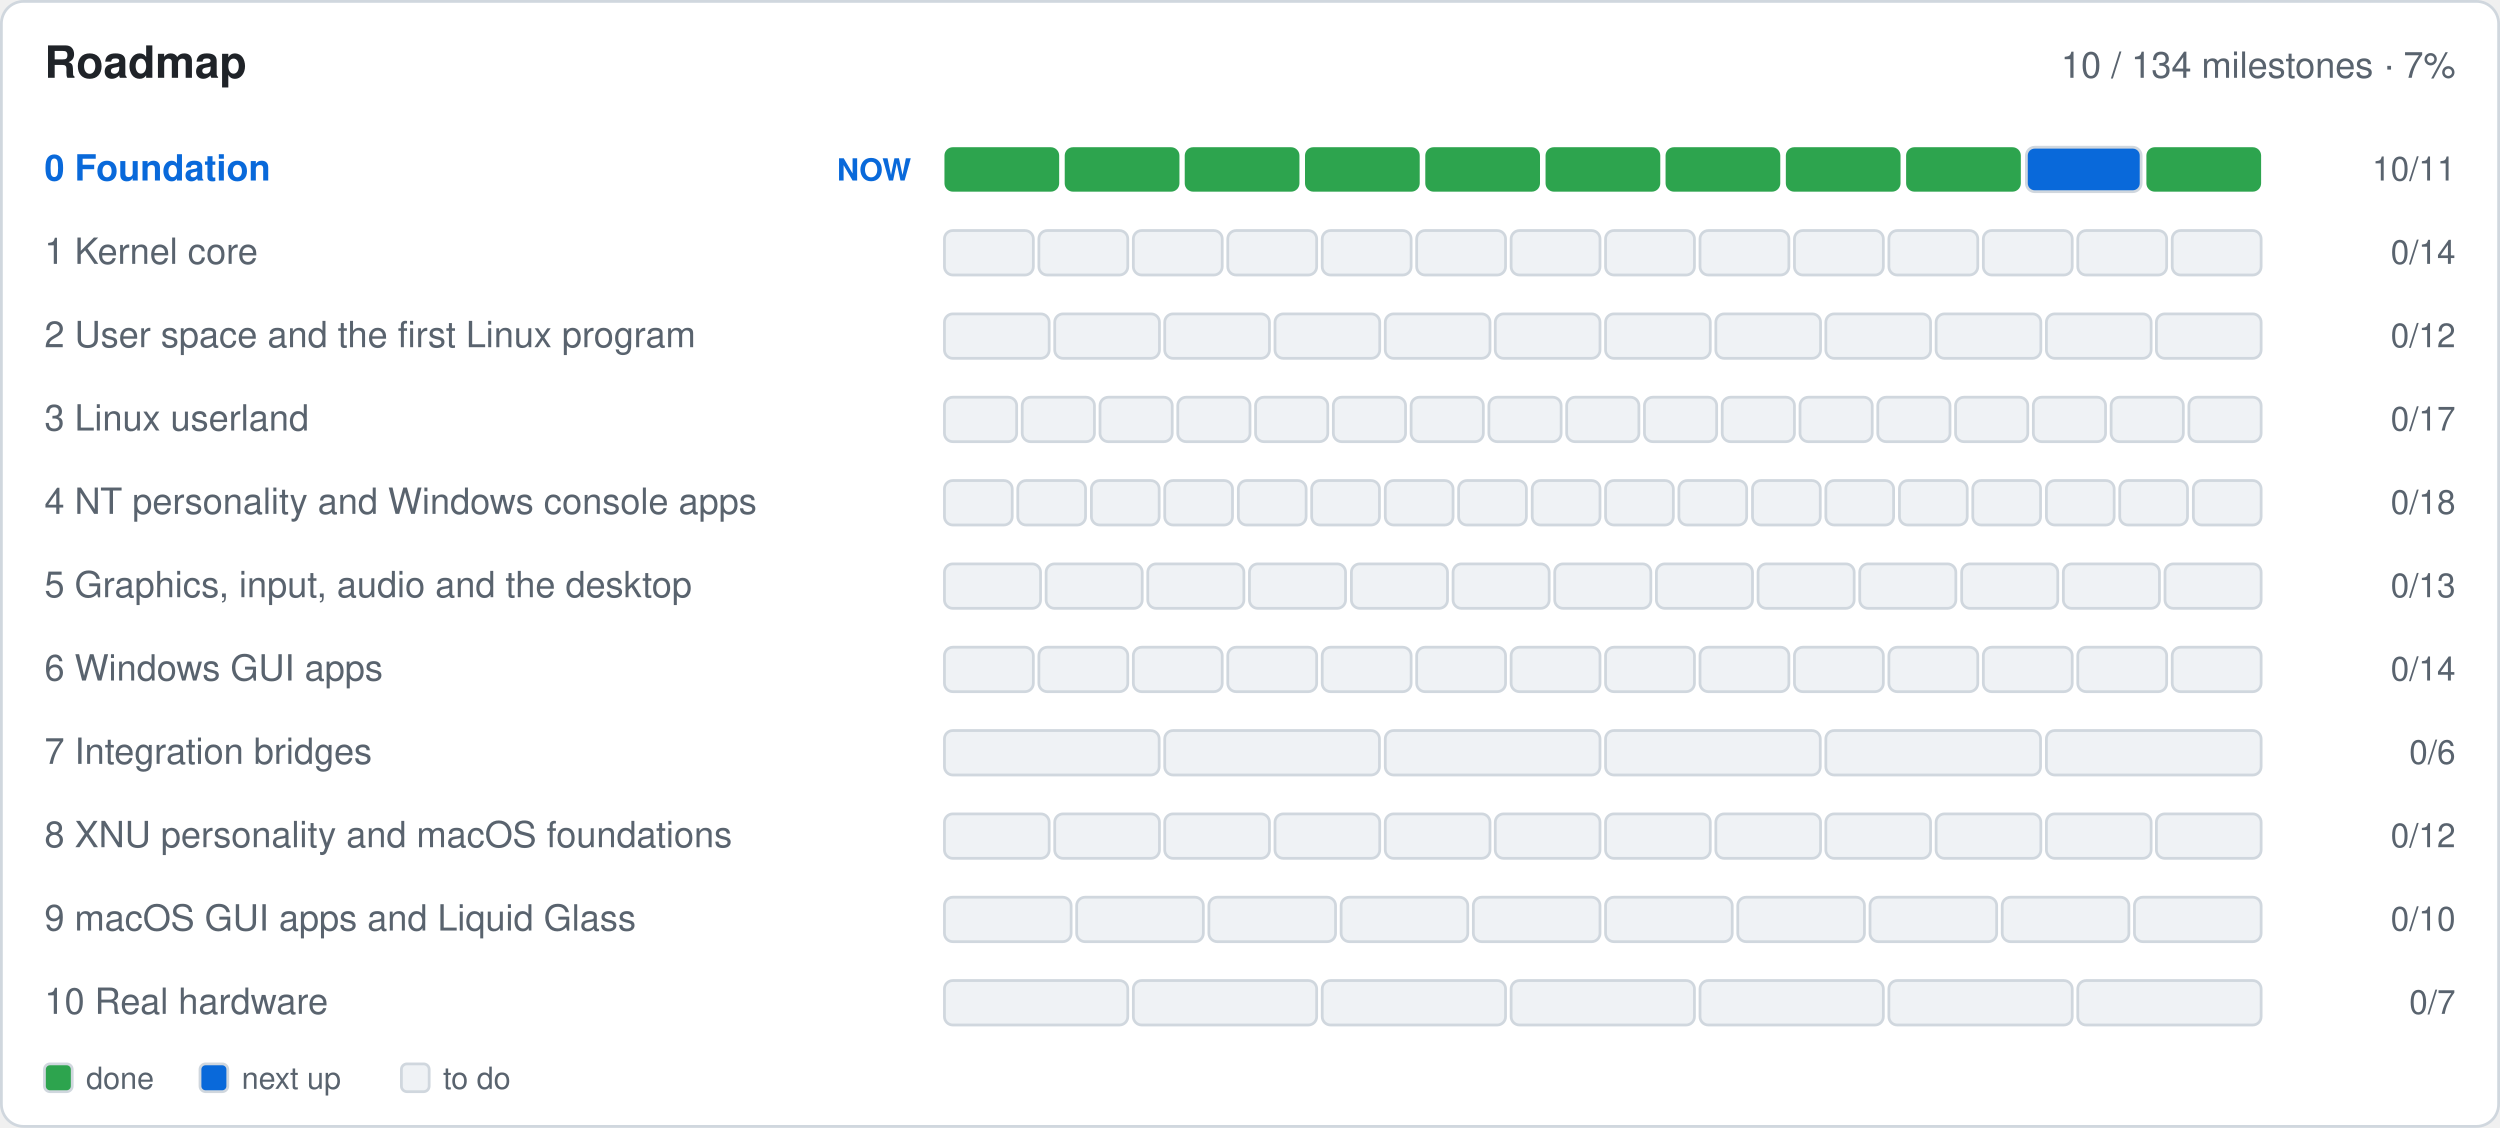
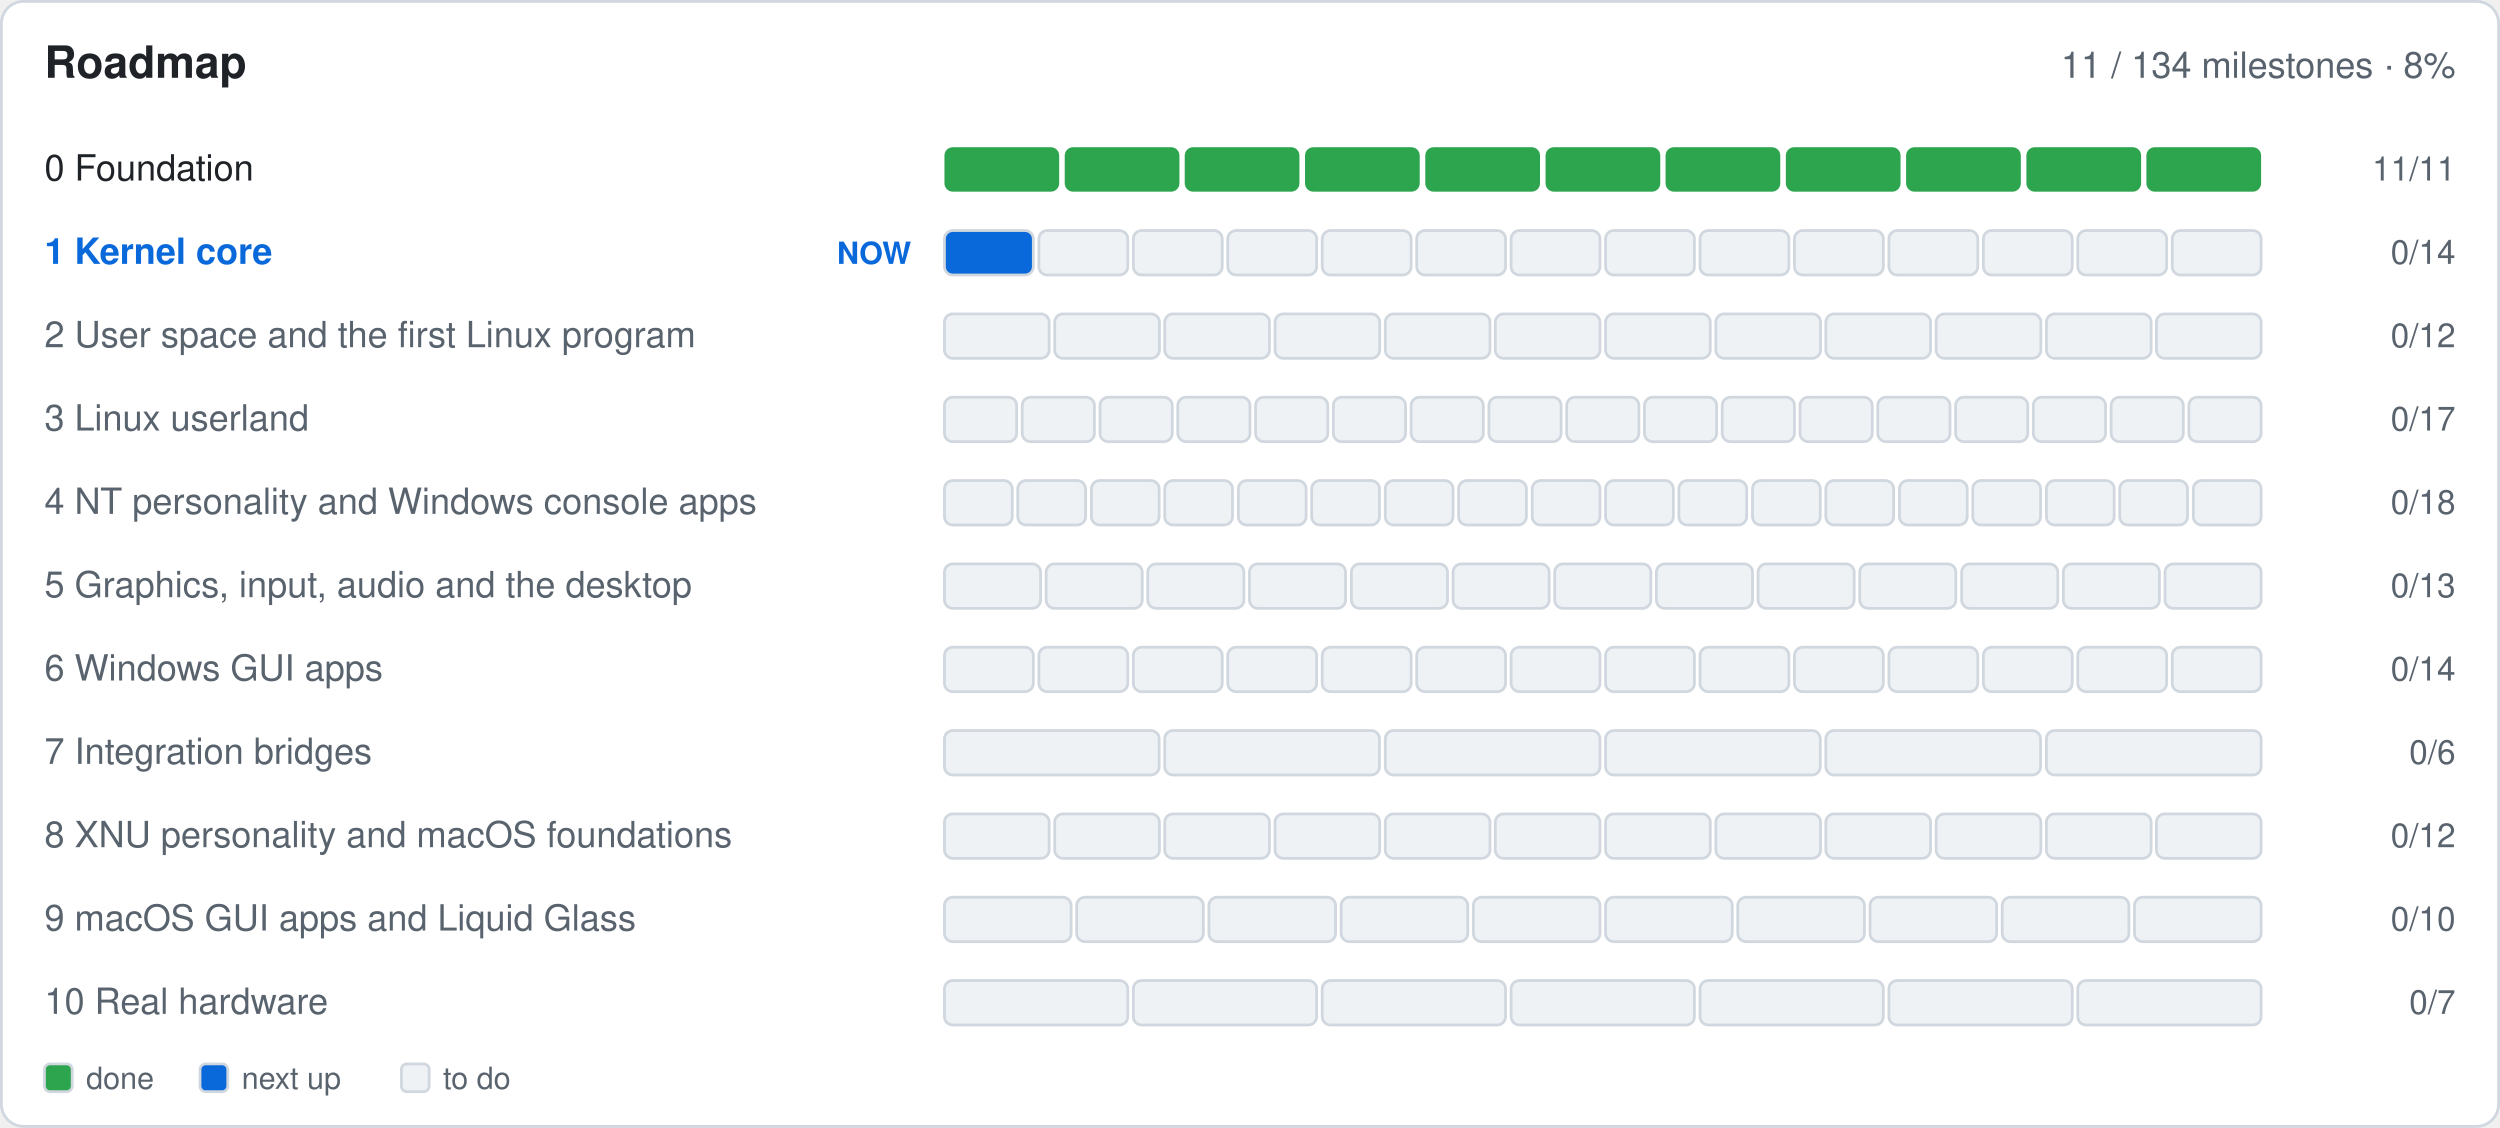
- <svg xmlns="http://www.w3.org/2000/svg" width="900" height="406" viewBox="0 0 900 406" role="img" aria-label="Roadmap: 10 of 134 milestones done">
+ <svg xmlns="http://www.w3.org/2000/svg" width="900" height="406" viewBox="0 0 900 406" role="img" aria-label="Roadmap: 11 of 134 milestones done">
  <rect x="0.5" y="0.5" width="899.0" height="405.0" fill="#ffffff" rx="8" stroke="#d0d7de" />
  <text x="16.0" y="28.0" font-family="-apple-system,BlinkMacSystemFont,'Segoe UI',Helvetica,Arial,sans-serif" font-size="16" font-weight="600" fill="#1f2328" text-anchor="start">Roadmap</text>
-   <text x="884.0" y="28.0" font-family="-apple-system,BlinkMacSystemFont,'Segoe UI',Helvetica,Arial,sans-serif" font-size="13" font-weight="400" fill="#59636e" text-anchor="end">10 / 134 milestones · 7%</text>
-   <text x="16.0" y="65.0" font-family="-apple-system,BlinkMacSystemFont,'Segoe UI',Helvetica,Arial,sans-serif" font-size="13" font-weight="600" fill="#0969da" text-anchor="start"> 0  Foundation</text>
-   <text x="328.0" y="65.0" font-family="-apple-system,BlinkMacSystemFont,'Segoe UI',Helvetica,Arial,sans-serif" font-size="11" font-weight="600" fill="#0969da" text-anchor="end">NOW</text>
+   <text x="884.0" y="28.0" font-family="-apple-system,BlinkMacSystemFont,'Segoe UI',Helvetica,Arial,sans-serif" font-size="13" font-weight="400" fill="#59636e" text-anchor="end">11 / 134 milestones · 8%</text>
+   <text x="16.0" y="65.0" font-family="-apple-system,BlinkMacSystemFont,'Segoe UI',Helvetica,Arial,sans-serif" font-size="13" font-weight="400" fill="#1f2328" text-anchor="start"> 0  Foundation</text>
  <g>
    <rect x="340.0" y="53.0" width="41.3" height="16.0" fill="#2da44e" rx="3" />
  </g>
  <g>
    <rect x="383.3" y="53.0" width="41.3" height="16.0" fill="#2da44e" rx="3" />
  </g>
  <g>
    <rect x="426.5" y="53.0" width="41.3" height="16.0" fill="#2da44e" rx="3" />
  </g>
  <g>
    <rect x="469.8" y="53.0" width="41.3" height="16.0" fill="#2da44e" rx="3" />
  </g>
  <g>
    <rect x="513.1" y="53.0" width="41.3" height="16.0" fill="#2da44e" rx="3" />
  </g>
  <g>
    <rect x="556.4" y="53.0" width="41.3" height="16.0" fill="#2da44e" rx="3" />
  </g>
  <g>
    <rect x="599.6" y="53.0" width="41.3" height="16.0" fill="#2da44e" rx="3" />
  </g>
  <g>
    <rect x="642.9" y="53.0" width="41.3" height="16.0" fill="#2da44e" rx="3" />
  </g>
  <g>
    <rect x="686.2" y="53.0" width="41.3" height="16.0" fill="#2da44e" rx="3" />
  </g>
  <g>
-     <rect x="729.5" y="53.0" width="41.3" height="16.0" fill="#0969da" rx="3" stroke="#d0d7de" />
+     <rect x="729.5" y="53.0" width="41.3" height="16.0" fill="#2da44e" rx="3" />
  </g>
  <g>
    <rect x="772.7" y="53.0" width="41.3" height="16.0" fill="#2da44e" rx="3" />
  </g>
-   <text x="884.0" y="65.0" font-family="-apple-system,BlinkMacSystemFont,'Segoe UI',Helvetica,Arial,sans-serif" font-size="12" font-weight="400" fill="#59636e" text-anchor="end">10/11</text>
-   <text x="16.0" y="95.0" font-family="-apple-system,BlinkMacSystemFont,'Segoe UI',Helvetica,Arial,sans-serif" font-size="13" font-weight="400" fill="#59636e" text-anchor="start"> 1  Kernel core</text>
-   <g>
-     <rect x="340.0" y="83.0" width="32.0" height="16.0" fill="#eff2f5" rx="3" stroke="#d0d7de" />
+   <text x="884.0" y="65.0" font-family="-apple-system,BlinkMacSystemFont,'Segoe UI',Helvetica,Arial,sans-serif" font-size="12" font-weight="400" fill="#59636e" text-anchor="end">11/11</text>
+   <text x="16.0" y="95.0" font-family="-apple-system,BlinkMacSystemFont,'Segoe UI',Helvetica,Arial,sans-serif" font-size="13" font-weight="600" fill="#0969da" text-anchor="start"> 1  Kernel core</text>
+   <text x="328.0" y="95.0" font-family="-apple-system,BlinkMacSystemFont,'Segoe UI',Helvetica,Arial,sans-serif" font-size="11" font-weight="600" fill="#0969da" text-anchor="end">NOW</text>
+   <g>
+     <rect x="340.0" y="83.0" width="32.0" height="16.0" fill="#0969da" rx="3" stroke="#d0d7de" />
  </g>
  <g>
    <rect x="374.0" y="83.0" width="32.0" height="16.0" fill="#eff2f5" rx="3" stroke="#d0d7de" />
  </g>
  <g>
    <rect x="408.0" y="83.0" width="32.0" height="16.0" fill="#eff2f5" rx="3" stroke="#d0d7de" />
  </g>
  <g>
    <rect x="442.0" y="83.0" width="32.0" height="16.0" fill="#eff2f5" rx="3" stroke="#d0d7de" />
  </g>
  <g>
    <rect x="476.0" y="83.0" width="32.0" height="16.0" fill="#eff2f5" rx="3" stroke="#d0d7de" />
  </g>
  <g>
    <rect x="510.0" y="83.0" width="32.0" height="16.0" fill="#eff2f5" rx="3" stroke="#d0d7de" />
  </g>
  <g>
    <rect x="544.0" y="83.0" width="32.0" height="16.0" fill="#eff2f5" rx="3" stroke="#d0d7de" />
  </g>
  <g>
    <rect x="578.0" y="83.0" width="32.0" height="16.0" fill="#eff2f5" rx="3" stroke="#d0d7de" />
  </g>
  <g>
    <rect x="612.0" y="83.0" width="32.0" height="16.0" fill="#eff2f5" rx="3" stroke="#d0d7de" />
  </g>
  <g>
    <rect x="646.0" y="83.0" width="32.0" height="16.0" fill="#eff2f5" rx="3" stroke="#d0d7de" />
  </g>
  <g>
    <rect x="680.0" y="83.0" width="32.0" height="16.0" fill="#eff2f5" rx="3" stroke="#d0d7de" />
  </g>
  <g>
    <rect x="714.0" y="83.0" width="32.0" height="16.0" fill="#eff2f5" rx="3" stroke="#d0d7de" />
  </g>
  <g>
    <rect x="748.0" y="83.0" width="32.0" height="16.0" fill="#eff2f5" rx="3" stroke="#d0d7de" />
  </g>
  <g>
    <rect x="782.0" y="83.0" width="32.0" height="16.0" fill="#eff2f5" rx="3" stroke="#d0d7de" />
  </g>
  <text x="884.0" y="95.0" font-family="-apple-system,BlinkMacSystemFont,'Segoe UI',Helvetica,Arial,sans-serif" font-size="12" font-weight="400" fill="#59636e" text-anchor="end">0/14</text>
  <text x="16.0" y="125.0" font-family="-apple-system,BlinkMacSystemFont,'Segoe UI',Helvetica,Arial,sans-serif" font-size="13" font-weight="400" fill="#59636e" text-anchor="start"> 2  User space and the first Linux program</text>
  <g>
    <rect x="340.0" y="113.0" width="37.7" height="16.0" fill="#eff2f5" rx="3" stroke="#d0d7de" />
  </g>
  <g>
    <rect x="379.7" y="113.0" width="37.7" height="16.0" fill="#eff2f5" rx="3" stroke="#d0d7de" />
  </g>
  <g>
    <rect x="419.3" y="113.0" width="37.7" height="16.0" fill="#eff2f5" rx="3" stroke="#d0d7de" />
  </g>
  <g>
    <rect x="459.0" y="113.0" width="37.7" height="16.0" fill="#eff2f5" rx="3" stroke="#d0d7de" />
  </g>
  <g>
    <rect x="498.7" y="113.0" width="37.7" height="16.0" fill="#eff2f5" rx="3" stroke="#d0d7de" />
  </g>
  <g>
    <rect x="538.3" y="113.0" width="37.7" height="16.0" fill="#eff2f5" rx="3" stroke="#d0d7de" />
  </g>
  <g>
    <rect x="578.0" y="113.0" width="37.7" height="16.0" fill="#eff2f5" rx="3" stroke="#d0d7de" />
  </g>
  <g>
    <rect x="617.7" y="113.0" width="37.7" height="16.0" fill="#eff2f5" rx="3" stroke="#d0d7de" />
  </g>
  <g>
    <rect x="657.3" y="113.0" width="37.7" height="16.0" fill="#eff2f5" rx="3" stroke="#d0d7de" />
  </g>
  <g>
    <rect x="697.0" y="113.0" width="37.7" height="16.0" fill="#eff2f5" rx="3" stroke="#d0d7de" />
  </g>
  <g>
    <rect x="736.7" y="113.0" width="37.7" height="16.0" fill="#eff2f5" rx="3" stroke="#d0d7de" />
  </g>
  <g>
    <rect x="776.3" y="113.0" width="37.7" height="16.0" fill="#eff2f5" rx="3" stroke="#d0d7de" />
  </g>
  <text x="884.0" y="125.0" font-family="-apple-system,BlinkMacSystemFont,'Segoe UI',Helvetica,Arial,sans-serif" font-size="12" font-weight="400" fill="#59636e" text-anchor="end">0/12</text>
  <text x="16.0" y="155.0" font-family="-apple-system,BlinkMacSystemFont,'Segoe UI',Helvetica,Arial,sans-serif" font-size="13" font-weight="400" fill="#59636e" text-anchor="start"> 3  Linux userland</text>
  <g>
    <rect x="340.0" y="143.0" width="26.0" height="16.0" fill="#eff2f5" rx="3" stroke="#d0d7de" />
  </g>
  <g>
    <rect x="368.0" y="143.0" width="26.0" height="16.0" fill="#eff2f5" rx="3" stroke="#d0d7de" />
  </g>
  <g>
    <rect x="396.0" y="143.0" width="26.0" height="16.0" fill="#eff2f5" rx="3" stroke="#d0d7de" />
  </g>
  <g>
    <rect x="424.0" y="143.0" width="26.0" height="16.0" fill="#eff2f5" rx="3" stroke="#d0d7de" />
  </g>
  <g>
    <rect x="452.0" y="143.0" width="26.0" height="16.0" fill="#eff2f5" rx="3" stroke="#d0d7de" />
  </g>
  <g>
    <rect x="480.0" y="143.0" width="26.0" height="16.0" fill="#eff2f5" rx="3" stroke="#d0d7de" />
  </g>
  <g>
    <rect x="508.0" y="143.0" width="26.0" height="16.0" fill="#eff2f5" rx="3" stroke="#d0d7de" />
  </g>
  <g>
    <rect x="536.0" y="143.0" width="26.0" height="16.0" fill="#eff2f5" rx="3" stroke="#d0d7de" />
  </g>
  <g>
    <rect x="564.0" y="143.0" width="26.0" height="16.0" fill="#eff2f5" rx="3" stroke="#d0d7de" />
  </g>
  <g>
    <rect x="592.0" y="143.0" width="26.0" height="16.0" fill="#eff2f5" rx="3" stroke="#d0d7de" />
  </g>
  <g>
    <rect x="620.0" y="143.0" width="26.0" height="16.0" fill="#eff2f5" rx="3" stroke="#d0d7de" />
  </g>
  <g>
    <rect x="648.0" y="143.0" width="26.0" height="16.0" fill="#eff2f5" rx="3" stroke="#d0d7de" />
  </g>
  <g>
    <rect x="676.0" y="143.0" width="26.0" height="16.0" fill="#eff2f5" rx="3" stroke="#d0d7de" />
  </g>
  <g>
    <rect x="704.0" y="143.0" width="26.0" height="16.0" fill="#eff2f5" rx="3" stroke="#d0d7de" />
  </g>
  <g>
    <rect x="732.0" y="143.0" width="26.0" height="16.0" fill="#eff2f5" rx="3" stroke="#d0d7de" />
  </g>
  <g>
    <rect x="760.0" y="143.0" width="26.0" height="16.0" fill="#eff2f5" rx="3" stroke="#d0d7de" />
  </g>
  <g>
    <rect x="788.0" y="143.0" width="26.0" height="16.0" fill="#eff2f5" rx="3" stroke="#d0d7de" />
  </g>
  <text x="884.0" y="155.0" font-family="-apple-system,BlinkMacSystemFont,'Segoe UI',Helvetica,Arial,sans-serif" font-size="12" font-weight="400" fill="#59636e" text-anchor="end">0/17</text>
  <text x="16.0" y="185.0" font-family="-apple-system,BlinkMacSystemFont,'Segoe UI',Helvetica,Arial,sans-serif" font-size="13" font-weight="400" fill="#59636e" text-anchor="start"> 4  NT personality and Windows console apps</text>
  <g>
    <rect x="340.0" y="173.0" width="24.4" height="16.0" fill="#eff2f5" rx="3" stroke="#d0d7de" />
  </g>
  <g>
    <rect x="366.4" y="173.0" width="24.4" height="16.0" fill="#eff2f5" rx="3" stroke="#d0d7de" />
  </g>
  <g>
    <rect x="392.9" y="173.0" width="24.4" height="16.0" fill="#eff2f5" rx="3" stroke="#d0d7de" />
  </g>
  <g>
    <rect x="419.3" y="173.0" width="24.4" height="16.0" fill="#eff2f5" rx="3" stroke="#d0d7de" />
  </g>
  <g>
    <rect x="445.8" y="173.0" width="24.4" height="16.0" fill="#eff2f5" rx="3" stroke="#d0d7de" />
  </g>
  <g>
    <rect x="472.2" y="173.0" width="24.4" height="16.0" fill="#eff2f5" rx="3" stroke="#d0d7de" />
  </g>
  <g>
    <rect x="498.7" y="173.0" width="24.4" height="16.0" fill="#eff2f5" rx="3" stroke="#d0d7de" />
  </g>
  <g>
    <rect x="525.1" y="173.0" width="24.4" height="16.0" fill="#eff2f5" rx="3" stroke="#d0d7de" />
  </g>
  <g>
    <rect x="551.6" y="173.0" width="24.4" height="16.0" fill="#eff2f5" rx="3" stroke="#d0d7de" />
  </g>
  <g>
    <rect x="578.0" y="173.0" width="24.4" height="16.0" fill="#eff2f5" rx="3" stroke="#d0d7de" />
  </g>
  <g>
    <rect x="604.4" y="173.0" width="24.4" height="16.0" fill="#eff2f5" rx="3" stroke="#d0d7de" />
  </g>
  <g>
    <rect x="630.9" y="173.0" width="24.4" height="16.0" fill="#eff2f5" rx="3" stroke="#d0d7de" />
  </g>
  <g>
    <rect x="657.3" y="173.0" width="24.4" height="16.0" fill="#eff2f5" rx="3" stroke="#d0d7de" />
  </g>
  <g>
    <rect x="683.8" y="173.0" width="24.4" height="16.0" fill="#eff2f5" rx="3" stroke="#d0d7de" />
  </g>
  <g>
    <rect x="710.2" y="173.0" width="24.4" height="16.0" fill="#eff2f5" rx="3" stroke="#d0d7de" />
  </g>
  <g>
    <rect x="736.7" y="173.0" width="24.4" height="16.0" fill="#eff2f5" rx="3" stroke="#d0d7de" />
  </g>
  <g>
    <rect x="763.1" y="173.0" width="24.4" height="16.0" fill="#eff2f5" rx="3" stroke="#d0d7de" />
  </g>
  <g>
    <rect x="789.6" y="173.0" width="24.4" height="16.0" fill="#eff2f5" rx="3" stroke="#d0d7de" />
  </g>
  <text x="884.0" y="185.0" font-family="-apple-system,BlinkMacSystemFont,'Segoe UI',Helvetica,Arial,sans-serif" font-size="12" font-weight="400" fill="#59636e" text-anchor="end">0/18</text>
  <text x="16.0" y="215.0" font-family="-apple-system,BlinkMacSystemFont,'Segoe UI',Helvetica,Arial,sans-serif" font-size="13" font-weight="400" fill="#59636e" text-anchor="start"> 5  Graphics, input, audio and the desktop</text>
  <g>
    <rect x="340.0" y="203.0" width="34.6" height="16.0" fill="#eff2f5" rx="3" stroke="#d0d7de" />
  </g>
  <g>
    <rect x="376.6" y="203.0" width="34.6" height="16.0" fill="#eff2f5" rx="3" stroke="#d0d7de" />
  </g>
  <g>
    <rect x="413.2" y="203.0" width="34.6" height="16.0" fill="#eff2f5" rx="3" stroke="#d0d7de" />
  </g>
  <g>
    <rect x="449.8" y="203.0" width="34.6" height="16.0" fill="#eff2f5" rx="3" stroke="#d0d7de" />
  </g>
  <g>
    <rect x="486.5" y="203.0" width="34.6" height="16.0" fill="#eff2f5" rx="3" stroke="#d0d7de" />
  </g>
  <g>
    <rect x="523.1" y="203.0" width="34.6" height="16.0" fill="#eff2f5" rx="3" stroke="#d0d7de" />
  </g>
  <g>
    <rect x="559.7" y="203.0" width="34.6" height="16.0" fill="#eff2f5" rx="3" stroke="#d0d7de" />
  </g>
  <g>
    <rect x="596.3" y="203.0" width="34.6" height="16.0" fill="#eff2f5" rx="3" stroke="#d0d7de" />
  </g>
  <g>
    <rect x="632.9" y="203.0" width="34.6" height="16.0" fill="#eff2f5" rx="3" stroke="#d0d7de" />
  </g>
  <g>
    <rect x="669.5" y="203.0" width="34.6" height="16.0" fill="#eff2f5" rx="3" stroke="#d0d7de" />
  </g>
  <g>
    <rect x="706.2" y="203.0" width="34.6" height="16.0" fill="#eff2f5" rx="3" stroke="#d0d7de" />
  </g>
  <g>
    <rect x="742.8" y="203.0" width="34.6" height="16.0" fill="#eff2f5" rx="3" stroke="#d0d7de" />
  </g>
  <g>
    <rect x="779.4" y="203.0" width="34.6" height="16.0" fill="#eff2f5" rx="3" stroke="#d0d7de" />
  </g>
  <text x="884.0" y="215.0" font-family="-apple-system,BlinkMacSystemFont,'Segoe UI',Helvetica,Arial,sans-serif" font-size="12" font-weight="400" fill="#59636e" text-anchor="end">0/13</text>
  <text x="16.0" y="245.0" font-family="-apple-system,BlinkMacSystemFont,'Segoe UI',Helvetica,Arial,sans-serif" font-size="13" font-weight="400" fill="#59636e" text-anchor="start"> 6  Windows GUI apps</text>
  <g>
    <rect x="340.0" y="233.0" width="32.0" height="16.0" fill="#eff2f5" rx="3" stroke="#d0d7de" />
  </g>
  <g>
    <rect x="374.0" y="233.0" width="32.0" height="16.0" fill="#eff2f5" rx="3" stroke="#d0d7de" />
  </g>
  <g>
    <rect x="408.0" y="233.0" width="32.0" height="16.0" fill="#eff2f5" rx="3" stroke="#d0d7de" />
  </g>
  <g>
    <rect x="442.0" y="233.0" width="32.0" height="16.0" fill="#eff2f5" rx="3" stroke="#d0d7de" />
  </g>
  <g>
    <rect x="476.0" y="233.0" width="32.0" height="16.0" fill="#eff2f5" rx="3" stroke="#d0d7de" />
  </g>
  <g>
    <rect x="510.0" y="233.0" width="32.0" height="16.0" fill="#eff2f5" rx="3" stroke="#d0d7de" />
  </g>
  <g>
    <rect x="544.0" y="233.0" width="32.0" height="16.0" fill="#eff2f5" rx="3" stroke="#d0d7de" />
  </g>
  <g>
    <rect x="578.0" y="233.0" width="32.0" height="16.0" fill="#eff2f5" rx="3" stroke="#d0d7de" />
  </g>
  <g>
    <rect x="612.0" y="233.0" width="32.0" height="16.0" fill="#eff2f5" rx="3" stroke="#d0d7de" />
  </g>
  <g>
    <rect x="646.0" y="233.0" width="32.0" height="16.0" fill="#eff2f5" rx="3" stroke="#d0d7de" />
  </g>
  <g>
    <rect x="680.0" y="233.0" width="32.0" height="16.0" fill="#eff2f5" rx="3" stroke="#d0d7de" />
  </g>
  <g>
    <rect x="714.0" y="233.0" width="32.0" height="16.0" fill="#eff2f5" rx="3" stroke="#d0d7de" />
  </g>
  <g>
    <rect x="748.0" y="233.0" width="32.0" height="16.0" fill="#eff2f5" rx="3" stroke="#d0d7de" />
  </g>
  <g>
    <rect x="782.0" y="233.0" width="32.0" height="16.0" fill="#eff2f5" rx="3" stroke="#d0d7de" />
  </g>
  <text x="884.0" y="245.0" font-family="-apple-system,BlinkMacSystemFont,'Segoe UI',Helvetica,Arial,sans-serif" font-size="12" font-weight="400" fill="#59636e" text-anchor="end">0/14</text>
  <text x="16.0" y="275.0" font-family="-apple-system,BlinkMacSystemFont,'Segoe UI',Helvetica,Arial,sans-serif" font-size="13" font-weight="400" fill="#59636e" text-anchor="start"> 7  Integration bridges</text>
  <g>
    <rect x="340.0" y="263.0" width="77.3" height="16.0" fill="#eff2f5" rx="3" stroke="#d0d7de" />
  </g>
  <g>
    <rect x="419.3" y="263.0" width="77.3" height="16.0" fill="#eff2f5" rx="3" stroke="#d0d7de" />
  </g>
  <g>
    <rect x="498.7" y="263.0" width="77.3" height="16.0" fill="#eff2f5" rx="3" stroke="#d0d7de" />
  </g>
  <g>
    <rect x="578.0" y="263.0" width="77.3" height="16.0" fill="#eff2f5" rx="3" stroke="#d0d7de" />
  </g>
  <g>
    <rect x="657.3" y="263.0" width="77.3" height="16.0" fill="#eff2f5" rx="3" stroke="#d0d7de" />
  </g>
  <g>
    <rect x="736.7" y="263.0" width="77.3" height="16.0" fill="#eff2f5" rx="3" stroke="#d0d7de" />
  </g>
  <text x="884.0" y="275.0" font-family="-apple-system,BlinkMacSystemFont,'Segoe UI',Helvetica,Arial,sans-serif" font-size="12" font-weight="400" fill="#59636e" text-anchor="end">0/6</text>
  <text x="16.0" y="305.0" font-family="-apple-system,BlinkMacSystemFont,'Segoe UI',Helvetica,Arial,sans-serif" font-size="13" font-weight="400" fill="#59636e" text-anchor="start"> 8  XNU personality and macOS foundations</text>
  <g>
    <rect x="340.0" y="293.0" width="37.7" height="16.0" fill="#eff2f5" rx="3" stroke="#d0d7de" />
  </g>
  <g>
    <rect x="379.7" y="293.0" width="37.7" height="16.0" fill="#eff2f5" rx="3" stroke="#d0d7de" />
  </g>
  <g>
    <rect x="419.3" y="293.0" width="37.7" height="16.0" fill="#eff2f5" rx="3" stroke="#d0d7de" />
  </g>
  <g>
    <rect x="459.0" y="293.0" width="37.7" height="16.0" fill="#eff2f5" rx="3" stroke="#d0d7de" />
  </g>
  <g>
    <rect x="498.7" y="293.0" width="37.7" height="16.0" fill="#eff2f5" rx="3" stroke="#d0d7de" />
  </g>
  <g>
    <rect x="538.3" y="293.0" width="37.7" height="16.0" fill="#eff2f5" rx="3" stroke="#d0d7de" />
  </g>
  <g>
    <rect x="578.0" y="293.0" width="37.7" height="16.0" fill="#eff2f5" rx="3" stroke="#d0d7de" />
  </g>
  <g>
    <rect x="617.7" y="293.0" width="37.7" height="16.0" fill="#eff2f5" rx="3" stroke="#d0d7de" />
  </g>
  <g>
    <rect x="657.3" y="293.0" width="37.7" height="16.0" fill="#eff2f5" rx="3" stroke="#d0d7de" />
  </g>
  <g>
    <rect x="697.0" y="293.0" width="37.7" height="16.0" fill="#eff2f5" rx="3" stroke="#d0d7de" />
  </g>
  <g>
    <rect x="736.7" y="293.0" width="37.7" height="16.0" fill="#eff2f5" rx="3" stroke="#d0d7de" />
  </g>
  <g>
    <rect x="776.3" y="293.0" width="37.7" height="16.0" fill="#eff2f5" rx="3" stroke="#d0d7de" />
  </g>
  <text x="884.0" y="305.0" font-family="-apple-system,BlinkMacSystemFont,'Segoe UI',Helvetica,Arial,sans-serif" font-size="12" font-weight="400" fill="#59636e" text-anchor="end">0/12</text>
  <text x="16.0" y="335.0" font-family="-apple-system,BlinkMacSystemFont,'Segoe UI',Helvetica,Arial,sans-serif" font-size="13" font-weight="400" fill="#59636e" text-anchor="start"> 9  macOS GUI apps and Liquid Glass</text>
  <g>
    <rect x="340.0" y="323.0" width="45.6" height="16.0" fill="#eff2f5" rx="3" stroke="#d0d7de" />
  </g>
  <g>
    <rect x="387.6" y="323.0" width="45.6" height="16.0" fill="#eff2f5" rx="3" stroke="#d0d7de" />
  </g>
  <g>
    <rect x="435.2" y="323.0" width="45.6" height="16.0" fill="#eff2f5" rx="3" stroke="#d0d7de" />
  </g>
  <g>
    <rect x="482.8" y="323.0" width="45.6" height="16.0" fill="#eff2f5" rx="3" stroke="#d0d7de" />
  </g>
  <g>
    <rect x="530.4" y="323.0" width="45.6" height="16.0" fill="#eff2f5" rx="3" stroke="#d0d7de" />
  </g>
  <g>
    <rect x="578.0" y="323.0" width="45.6" height="16.0" fill="#eff2f5" rx="3" stroke="#d0d7de" />
  </g>
  <g>
    <rect x="625.6" y="323.0" width="45.6" height="16.0" fill="#eff2f5" rx="3" stroke="#d0d7de" />
  </g>
  <g>
    <rect x="673.2" y="323.0" width="45.6" height="16.0" fill="#eff2f5" rx="3" stroke="#d0d7de" />
  </g>
  <g>
    <rect x="720.8" y="323.0" width="45.6" height="16.0" fill="#eff2f5" rx="3" stroke="#d0d7de" />
  </g>
  <g>
    <rect x="768.4" y="323.0" width="45.6" height="16.0" fill="#eff2f5" rx="3" stroke="#d0d7de" />
  </g>
  <text x="884.0" y="335.0" font-family="-apple-system,BlinkMacSystemFont,'Segoe UI',Helvetica,Arial,sans-serif" font-size="12" font-weight="400" fill="#59636e" text-anchor="end">0/10</text>
  <text x="16.0" y="365.0" font-family="-apple-system,BlinkMacSystemFont,'Segoe UI',Helvetica,Arial,sans-serif" font-size="13" font-weight="400" fill="#59636e" text-anchor="start">10  Real hardware</text>
  <g>
    <rect x="340.0" y="353.0" width="66.0" height="16.0" fill="#eff2f5" rx="3" stroke="#d0d7de" />
  </g>
  <g>
    <rect x="408.0" y="353.0" width="66.0" height="16.0" fill="#eff2f5" rx="3" stroke="#d0d7de" />
  </g>
  <g>
    <rect x="476.0" y="353.0" width="66.0" height="16.0" fill="#eff2f5" rx="3" stroke="#d0d7de" />
  </g>
  <g>
    <rect x="544.0" y="353.0" width="66.0" height="16.0" fill="#eff2f5" rx="3" stroke="#d0d7de" />
  </g>
  <g>
    <rect x="612.0" y="353.0" width="66.0" height="16.0" fill="#eff2f5" rx="3" stroke="#d0d7de" />
  </g>
  <g>
    <rect x="680.0" y="353.0" width="66.0" height="16.0" fill="#eff2f5" rx="3" stroke="#d0d7de" />
  </g>
  <g>
    <rect x="748.0" y="353.0" width="66.0" height="16.0" fill="#eff2f5" rx="3" stroke="#d0d7de" />
  </g>
  <text x="884.0" y="365.0" font-family="-apple-system,BlinkMacSystemFont,'Segoe UI',Helvetica,Arial,sans-serif" font-size="12" font-weight="400" fill="#59636e" text-anchor="end">0/7</text>
  <rect x="16.0" y="383.0" width="10.0" height="10.0" fill="#2da44e" rx="2" stroke="#d0d7de" />
  <text x="31.0" y="392.0" font-family="-apple-system,BlinkMacSystemFont,'Segoe UI',Helvetica,Arial,sans-serif" font-size="11" font-weight="400" fill="#59636e" text-anchor="start">done</text>
  <rect x="72.0" y="383.0" width="10.0" height="10.0" fill="#0969da" rx="2" stroke="#d0d7de" />
  <text x="87.0" y="392.0" font-family="-apple-system,BlinkMacSystemFont,'Segoe UI',Helvetica,Arial,sans-serif" font-size="11" font-weight="400" fill="#59636e" text-anchor="start">next up</text>
  <rect x="144.5" y="383.0" width="10.0" height="10.0" fill="#eff2f5" rx="2" stroke="#d0d7de" />
  <text x="159.5" y="392.0" font-family="-apple-system,BlinkMacSystemFont,'Segoe UI',Helvetica,Arial,sans-serif" font-size="11" font-weight="400" fill="#59636e" text-anchor="start">to do</text>
</svg>
